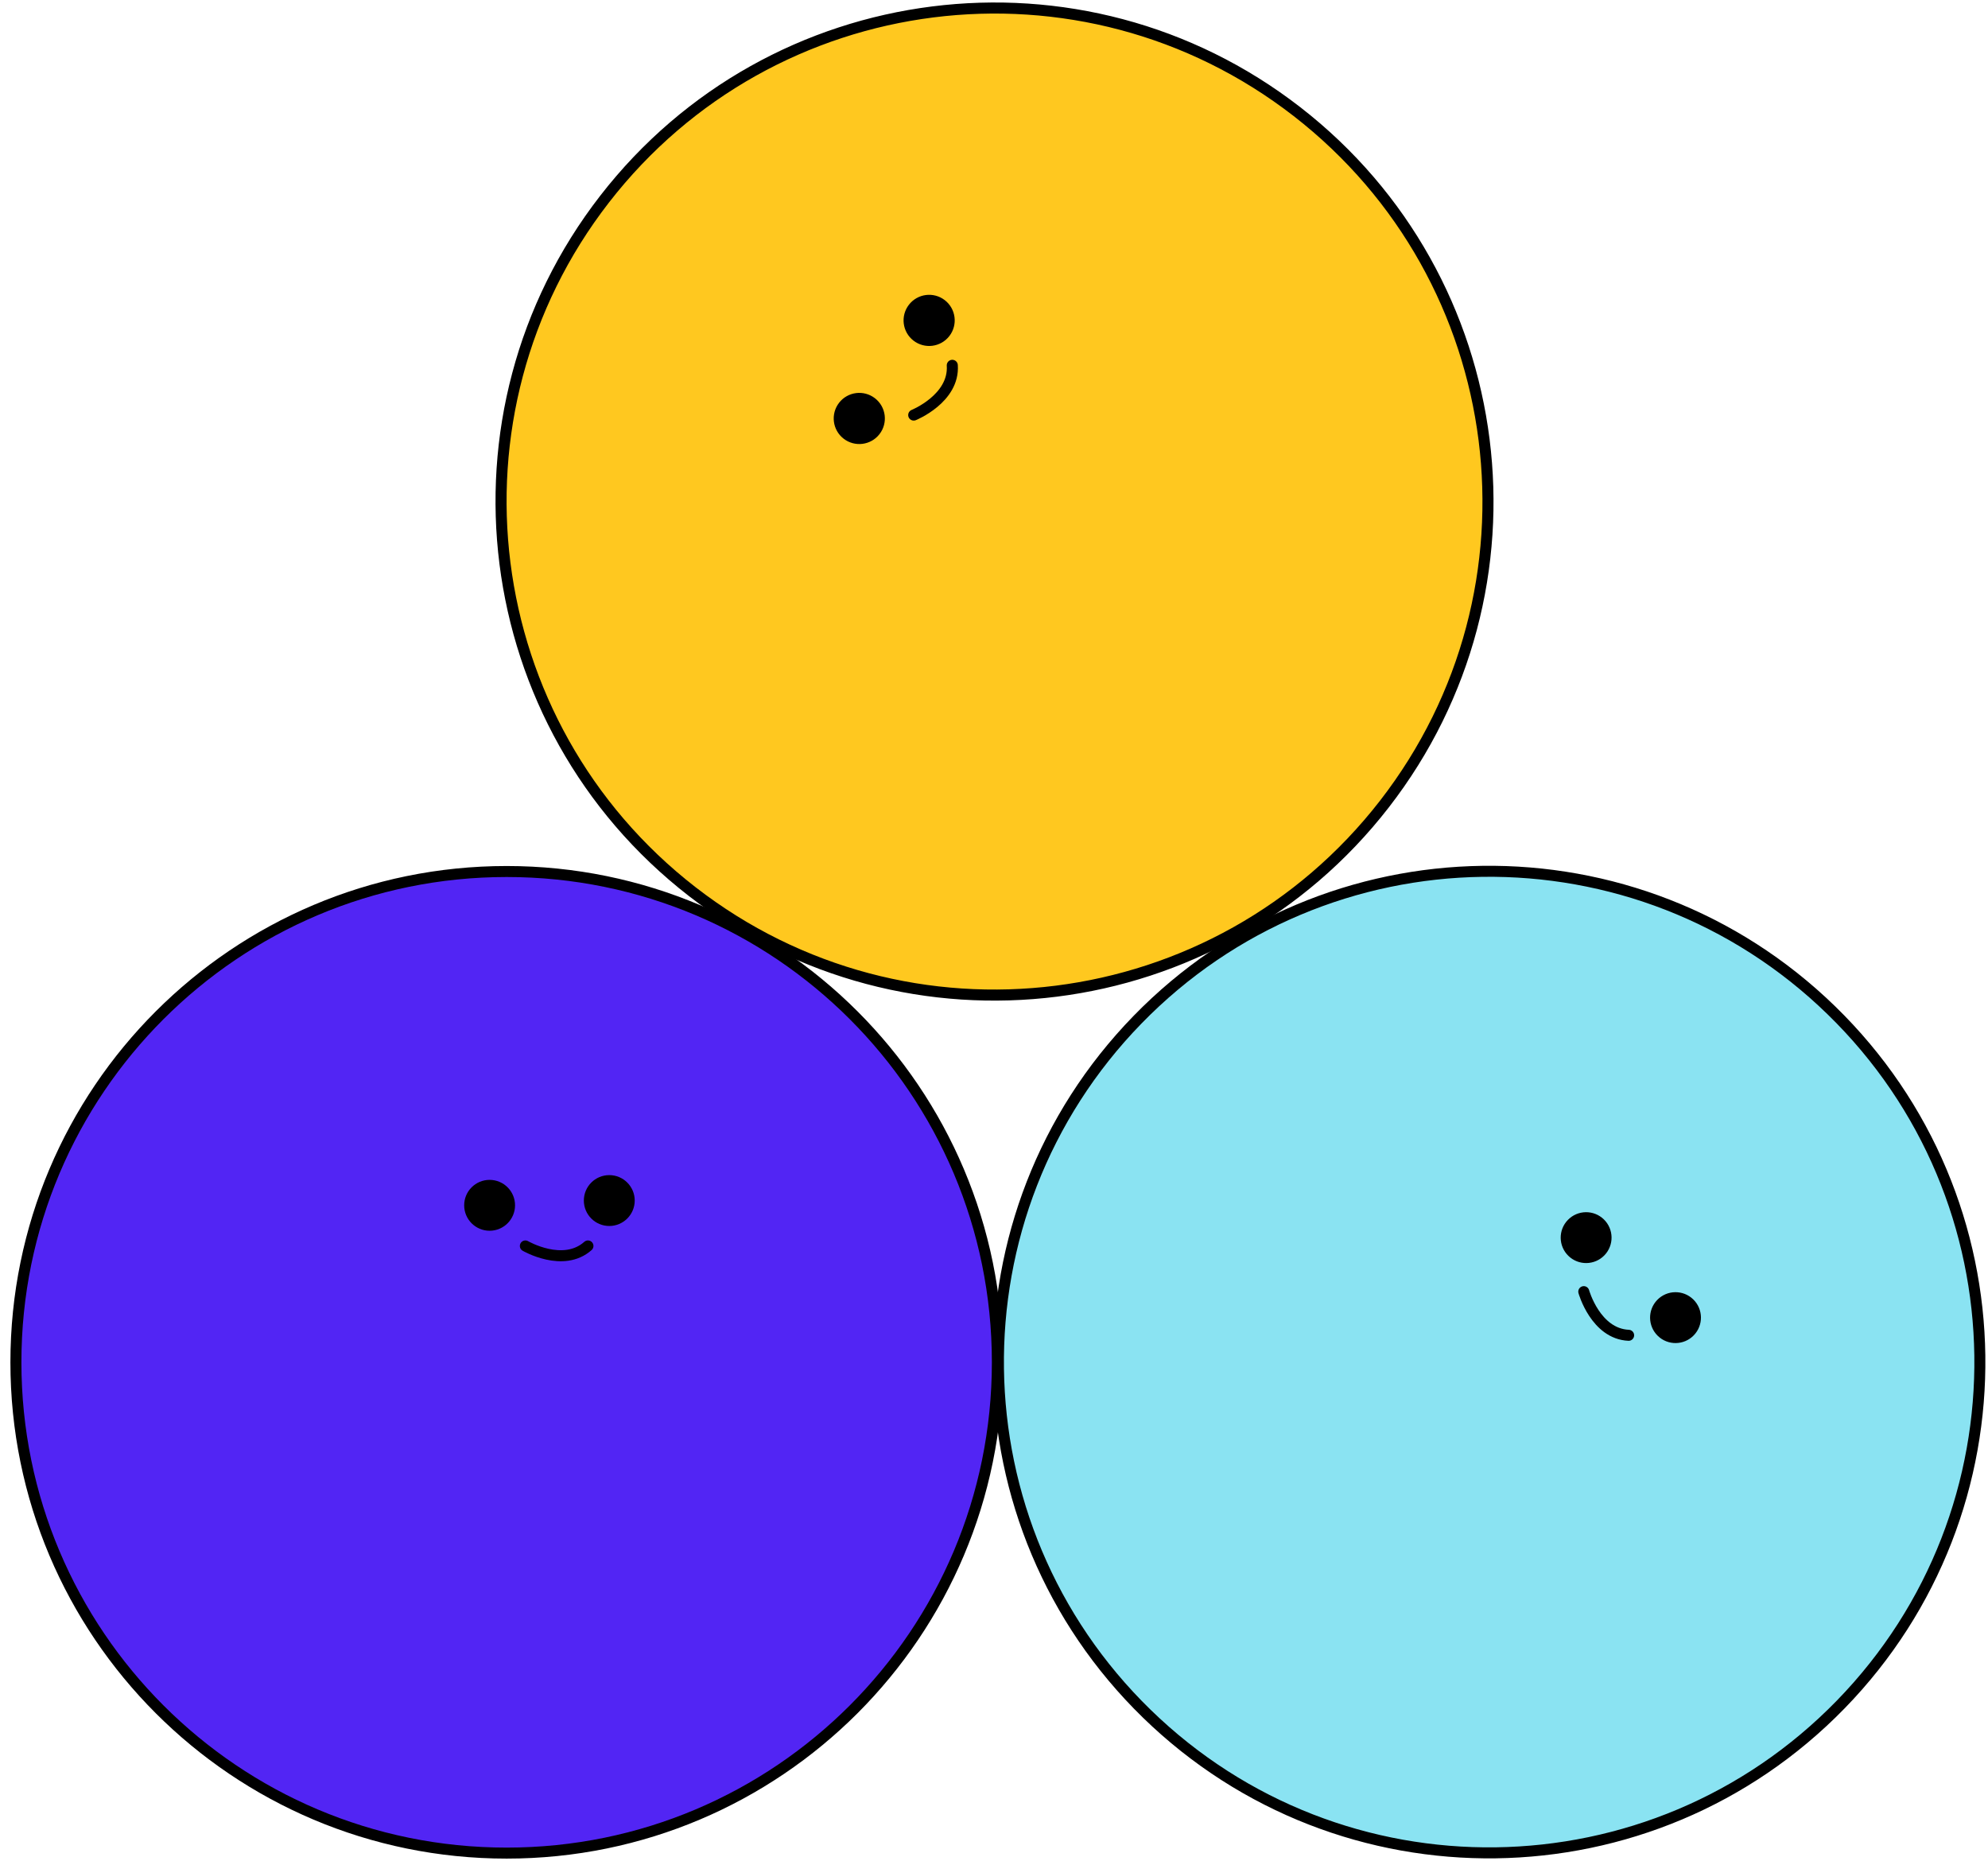
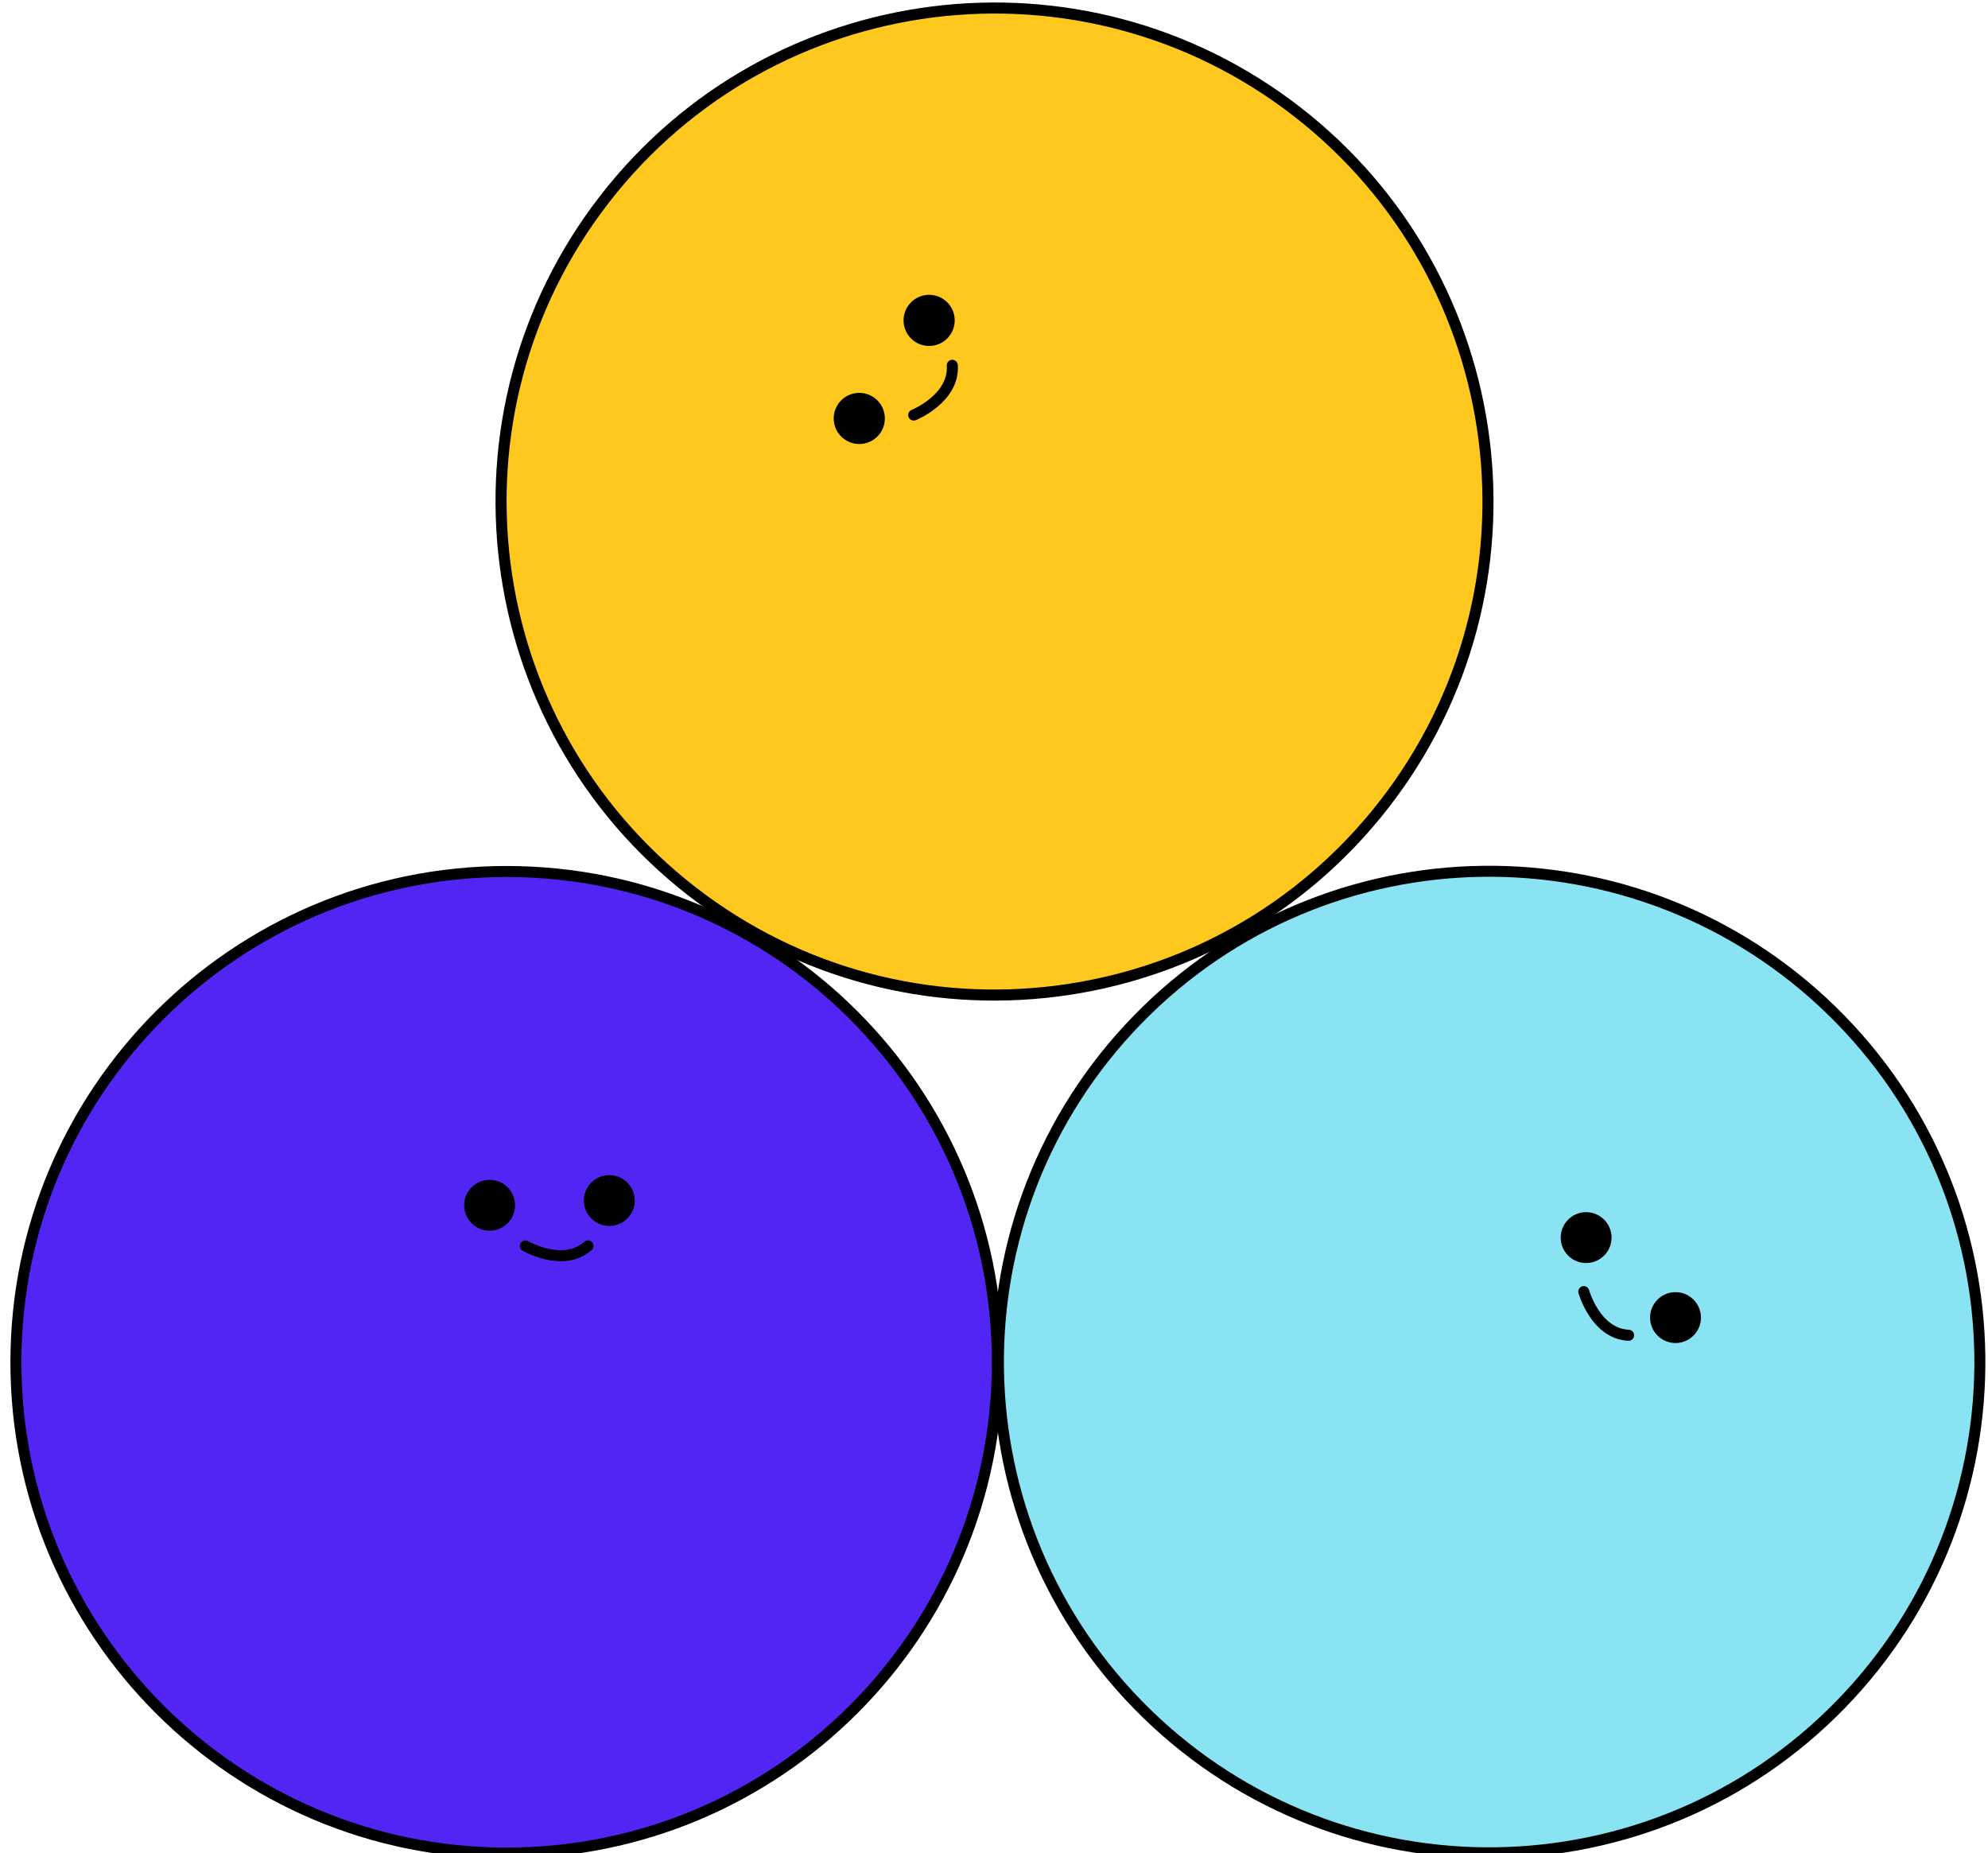
- <svg xmlns="http://www.w3.org/2000/svg" width="250" height="234" viewBox="0 0 250 234" fill="none">
-   <mask id="mask0_113_47" style="mask-type:alpha" maskUnits="userSpaceOnUse" x="0" y="0" width="250" height="234">
-     <path d="M0 0H250V233.7H0V0Z" fill="#C4C4C4" />
+ <svg xmlns="http://www.w3.org/2000/svg" width="250" height="233" viewBox="0 0 250 233" fill="none">
+   <mask id="mask0_119_286" style="mask-type:alpha" maskUnits="userSpaceOnUse" x="0" y="0" width="250" height="233">
+     <path d="M0 0H250V233H0V0Z" fill="#C4C4C4" />
  </mask>
-   <g mask="url(#mask0_113_47)">
+   <g mask="url(#mask0_119_286)">
    <path d="M63.712 233.007C97.795 233.007 125.424 205.377 125.424 171.295C125.424 137.212 97.795 109.583 63.712 109.583C29.63 109.583 2 137.212 2 171.295C2 205.377 29.63 233.007 63.712 233.007Z" fill="#5225F4" stroke="black" stroke-width="1.383" stroke-miterlimit="1.5" stroke-linecap="round" stroke-linejoin="round" />
    <path d="M61.57 154.06C62.954 154.06 64.076 152.938 64.076 151.554C64.076 150.17 62.954 149.048 61.57 149.048C60.186 149.048 59.065 150.17 59.065 151.554C59.065 152.938 60.186 154.06 61.57 154.06Z" fill="black" stroke="black" stroke-width="1.385" stroke-miterlimit="1.5" stroke-linecap="round" stroke-linejoin="round" />
    <path d="M76.62 153.461C78.004 153.461 79.126 152.339 79.126 150.955C79.126 149.571 78.004 148.45 76.62 148.45C75.236 148.45 74.114 149.571 74.114 150.955C74.114 152.339 75.236 153.461 76.62 153.461Z" fill="black" stroke="black" stroke-width="1.385" stroke-miterlimit="1.5" stroke-linecap="round" stroke-linejoin="round" />
-     <path fill-rule="evenodd" clip-rule="evenodd" d="M66.067 156.665C66.067 156.665 70.824 159.432 73.936 156.665Z" fill="#5225F4" />
-     <path d="M66.067 156.665C66.067 156.665 70.824 159.432 73.936 156.665" stroke="black" stroke-width="1.385" stroke-miterlimit="1.5" stroke-linecap="round" stroke-linejoin="round" />
+     <path fill-rule="evenodd" clip-rule="evenodd" d="M66.067 156.665C66.067 156.665 70.825 159.432 73.936 156.665H66.067Z" fill="#5225F4" />
+     <path d="M66.067 156.665C66.067 156.665 70.825 159.432 73.936 156.665" stroke="black" stroke-width="1.385" stroke-miterlimit="1.5" stroke-linecap="round" stroke-linejoin="round" />
    <path d="M144.224 215.49C168.648 239.261 207.718 238.733 231.49 214.309C255.261 189.885 254.733 150.814 230.309 127.043C205.885 103.271 166.814 103.8 143.042 128.224C119.271 152.648 119.8 191.718 144.224 215.49Z" fill="#8AE3F2" stroke="black" stroke-width="1.383" stroke-miterlimit="1.5" stroke-linecap="round" stroke-linejoin="round" />
    <path d="M197.715 157.414C198.707 158.379 200.293 158.358 201.258 157.366C202.224 156.374 202.202 154.788 201.21 153.823C200.219 152.857 198.632 152.879 197.667 153.871C196.702 154.862 196.723 156.449 197.715 157.414Z" fill="black" stroke="black" stroke-width="1.385" stroke-miterlimit="1.5" stroke-linecap="round" stroke-linejoin="round" />
    <path d="M208.956 167.472C209.947 168.438 211.534 168.416 212.499 167.424C213.464 166.433 213.443 164.846 212.451 163.881C211.459 162.916 209.873 162.937 208.908 163.929C207.942 164.921 207.964 166.507 208.956 167.472Z" fill="black" stroke="black" stroke-width="1.385" stroke-miterlimit="1.5" stroke-linecap="round" stroke-linejoin="round" />
    <path d="M199.168 162.41C199.168 162.41 200.648 167.71 204.807 167.898" stroke="black" stroke-width="1.385" stroke-miterlimit="1.5" stroke-linecap="round" stroke-linejoin="round" />
-     <path d="M174.093 101.103C195.101 74.025 190.18 35.045 163.103 14.037C136.026 -6.97 97.045 -2.05 76.037 25.028C55.03 52.105 59.95 91.085 87.028 112.093C114.105 133.101 153.085 128.18 174.093 101.103Z" fill="#FFC81F" stroke="black" stroke-width="1.391" stroke-miterlimit="1.5" stroke-linecap="round" stroke-linejoin="round" />
+     <path d="M174.093 101.103C195.101 74.025 190.18 35.045 163.103 14.037C136.026 -6.97 97.046 -2.05 76.038 25.028C55.03 52.105 59.951 91.085 87.028 112.093C114.105 133.101 153.085 128.18 174.093 101.103Z" fill="#FFC81F" stroke="black" stroke-width="1.391" stroke-miterlimit="1.5" stroke-linecap="round" stroke-linejoin="round" />
    <path d="M110.05 54.162C110.903 53.062 110.703 51.479 109.604 50.626C108.504 49.773 106.922 49.973 106.068 51.072C105.215 52.172 105.415 53.755 106.515 54.608C107.614 55.461 109.197 55.261 110.05 54.162Z" fill="black" stroke="black" stroke-width="1.393" stroke-miterlimit="1.5" stroke-linecap="round" stroke-linejoin="round" />
    <path d="M118.834 41.831C119.687 40.731 119.488 39.148 118.388 38.295C117.289 37.442 115.706 37.642 114.853 38.742C114 39.841 114.199 41.424 115.299 42.277C116.398 43.13 117.981 42.93 118.834 41.831Z" fill="black" stroke="black" stroke-width="1.393" stroke-miterlimit="1.5" stroke-linecap="round" stroke-linejoin="round" />
    <path d="M114.905 52.188C114.905 52.188 120.035 50.114 119.755 45.937" stroke="black" stroke-width="1.393" stroke-miterlimit="1.5" stroke-linecap="round" stroke-linejoin="round" />
  </g>
</svg>
